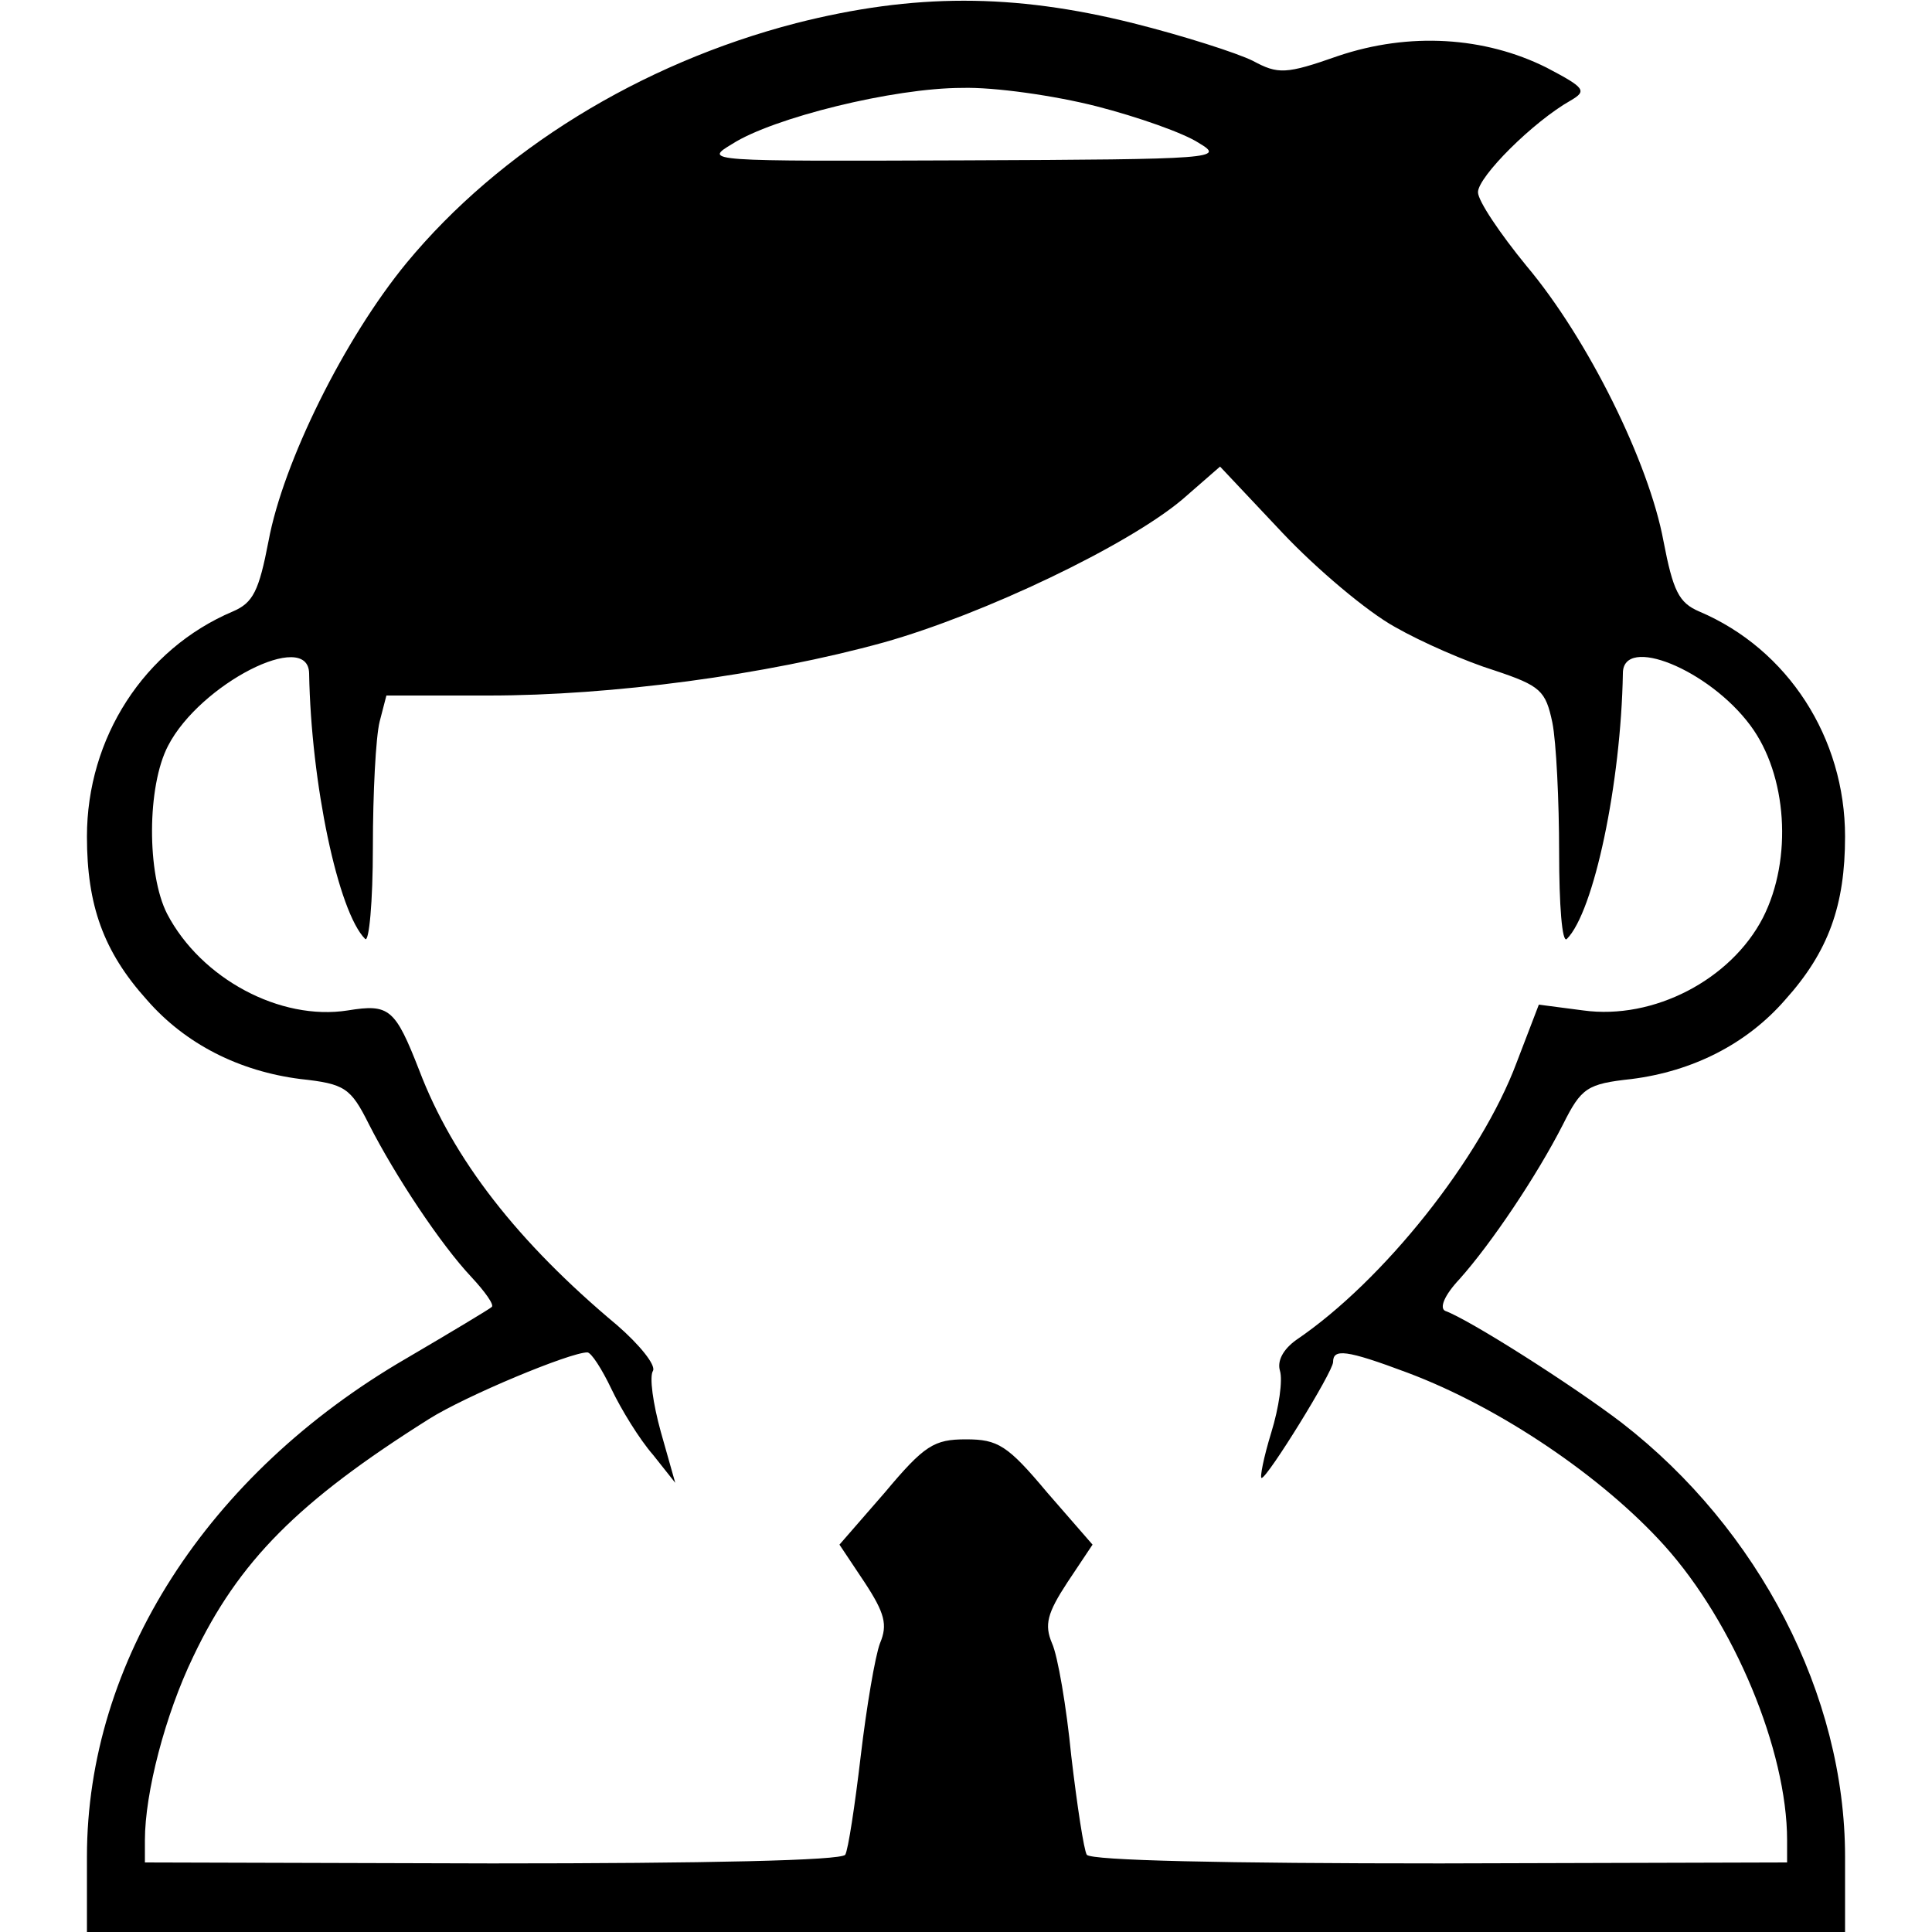
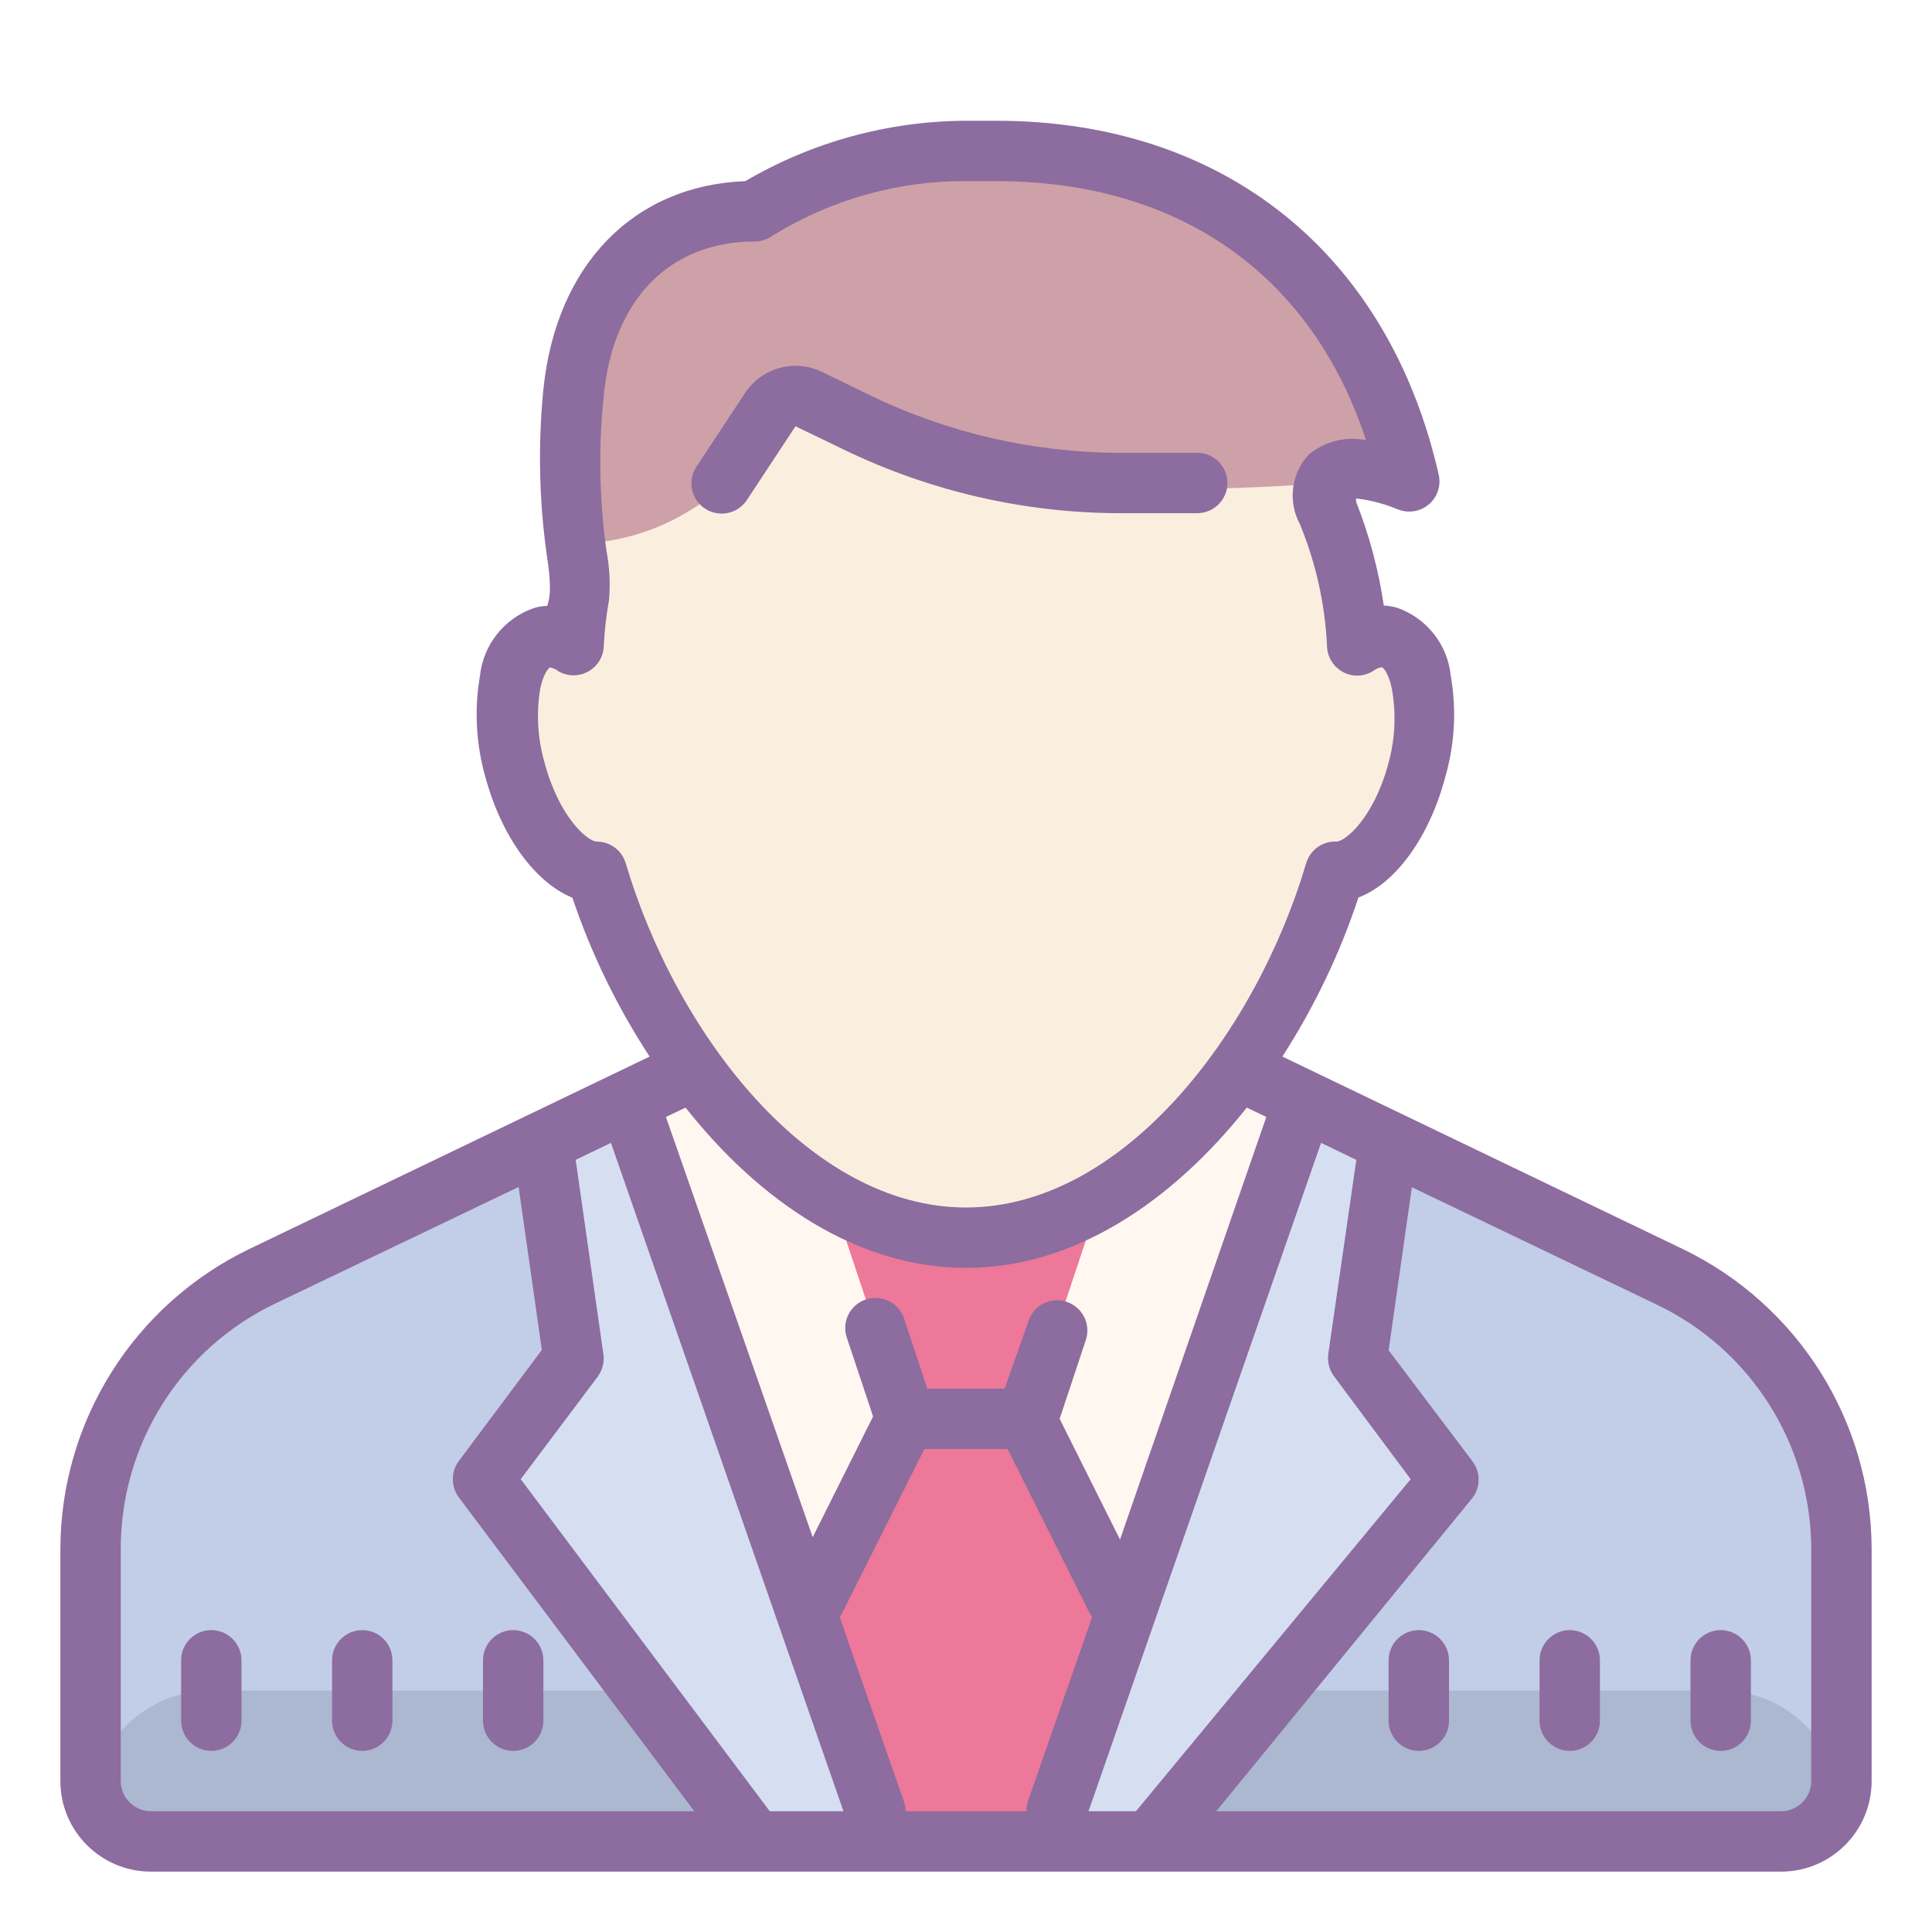
- <svg xmlns="http://www.w3.org/2000/svg" version="1.0" width="200" height="200" viewBox="0 0 200 200" preserveAspectRatio="xMidYMid meet">
-   <g transform="translate(0,200) scale(0.1,-0.1)" fill="#000000" stroke="none">
-     <path d="M824 1976 c-162 -42 -307 -132 -403 -248 -65 -79 -128 -207 -143 -288 -10 -52 -16 -64 -37 -73 -92 -39 -151 -131 -151 -233 0 -71 17 -119 62 -169 40 -46 96 -74 159 -82 46 -5 52 -9 71 -47 27 -53 74 -124 106 -158 14 -15 24 -29 21 -31 -2 -2 -42 -26 -88 -53 -207 -120 -331 -314 -331 -516 l0 -78 910 0 910 0 0 78 c0 167 -89 339 -231 449 -51 39 -158 107 -183 116 -6 3 -1 16 15 33 33 37 80 107 107 160 19 38 25 42 71 47 63 8 119 36 159 82 45 50 62 98 62 169 0 102 -59 194 -151 233 -21 9 -27 21 -37 73 -15 81 -78 209 -142 285 -27 33 -50 67 -50 76 0 16 57 73 96 95 17 10 15 13 -25 34 -64 32 -142 37 -216 12 -54 -19 -62 -19 -88 -5 -16 8 -72 26 -124 39 -124 31 -227 31 -349 0z m311 -86 c43 -11 91 -28 106 -38 27 -16 19 -17 -243 -18 -268 -1 -270 -1 -240 17 42 27 167 58 238 58 33 1 96 -8 139 -19z m309 -539 c28 -16 74 -36 103 -45 48 -16 53 -21 60 -54 4 -20 7 -81 7 -135 0 -53 3 -94 8 -89 28 28 56 161 58 275 0 40 89 4 132 -54 38 -51 44 -138 13 -199 -33 -64 -113 -106 -186 -96 l-46 6 -23 -60 c-37 -99 -138 -226 -228 -287 -14 -10 -20 -22 -17 -32 3 -10 -1 -38 -9 -64 -8 -26 -12 -47 -10 -47 6 0 74 110 74 120 0 14 13 13 77 -11 96 -36 202 -108 266 -179 72 -80 127 -212 127 -305 l0 -23 -359 -1 c-223 0 -362 3 -366 9 -3 5 -10 51 -16 102 -5 51 -14 104 -20 117 -8 19 -5 31 16 63 l26 39 -47 54 c-41 49 -51 55 -84 55 -33 0 -43 -6 -84 -55 l-47 -54 26 -39 c21 -32 24 -44 16 -63 -5 -13 -14 -66 -20 -117 -6 -51 -13 -97 -16 -102 -4 -6 -144 -9 -366 -9 l-359 1 0 23 c0 49 21 130 50 190 47 99 109 161 244 246 38 24 146 69 164 69 4 0 15 -17 25 -38 10 -21 29 -52 43 -68 l23 -29 -15 53 c-8 29 -12 57 -8 63 3 6 -14 27 -37 47 -103 86 -170 172 -205 264 -25 64 -31 69 -74 62 -70 -11 -152 33 -187 100 -21 41 -21 132 1 174 33 64 145 121 146 75 2 -114 30 -247 58 -275 4 -4 8 38 8 95 0 56 3 114 7 130 l7 27 106 0 c127 0 286 21 409 55 103 29 252 100 309 148 l39 34 65 -69 c35 -37 87 -81 116 -97z" />
+ <svg xmlns="http://www.w3.org/2000/svg" viewBox="0 0 64 64" version="1.1" width="200px" height="200px">
+   <g id="surface1">
+     <path style=" fill:#C2CDE7;" d="M 61 59.379 C 61 59.934 60.551 60.379 60 60.379 L 4 60.379 C 3.449 60.379 3 59.934 3 59.379 L 3 51.379 C 3.023 47.805 5.078 44.555 8.301 43 L 22.371 36.27 C 24.922 39.48 28.281 41.77 32 41.77 C 35.719 41.77 39.078 39.48 41.629 36.27 L 55.699 43 C 58.93 44.559 60.988 47.824 61 51.41 Z " />
+     <path style=" fill:#ACB7D0;" d="M 57 56 L 7 56 C 4.789 56 3 57.789 3 60 C 3 60.551 3.449 61 4 61 L 60 61 C 60.551 61 61 60.551 61 60 C 61 57.789 59.211 56 57 56 Z " />
+     <path style=" fill:#FAEFDE;" d="M 19.07 28.129 C 18.762 28.129 17.762 27.309 17.238 25.359 C 16.719 23.41 17.191 22.09 17.43 22.031 C 17.43 22.031 19.328 21.699 19.352 21.32 C 19.375 20.773 19.434 20.23 19.531 19.691 C 19.586 19.113 19.559 18.531 19.449 17.961 C 19.188 16.16 19.141 14.332 19.32 12.52 C 19.66 9.141 21.641 7.129 24.629 7.129 C 24.855 7.129 25.078 7.055 25.262 6.922 C 27.285 5.664 29.617 5 32 5 L 33.059 5 C 39.48 5 44.059 8.281 46.012 14.07 C 45.281 13.988 45.52 14.5 45.012 15 C 44.5 15.5 43.23 15.699 43.711 17 C 44.289 18.367 44.629 19.828 44.711 21.309 C 44.711 21.691 46.609 21.02 46.629 21.02 C 46.891 21.109 47.352 23.391 46.82 25.352 C 46.289 27.309 45.301 28.121 44.988 28.121 C 44.531 28.137 44.129 28.441 43.988 28.879 C 42.211 34.879 37.551 40.93 32.07 40.93 C 26.59 40.93 21.859 34.871 20.078 28.879 C 19.945 28.438 19.535 28.133 19.07 28.129 Z " />
+     <path style=" fill:#CDA1A7;" d="M 19.449 18 C 22.438 17.797 25.016 15.828 26 13 C 29 14 30 17 44 16 C 45.391 15.898 45.602 16.391 46 16 C 46.398 15.609 45.281 14 46 14.07 C 44.109 8.281 39.469 5 33.059 5 L 32 5 C 29.617 4.992 27.277 5.648 25.25 6.898 C 25.066 7.035 24.848 7.109 24.621 7.109 C 21.621 7.109 19.621 9.109 19.309 12.5 C 19.133 14.312 19.176 16.137 19.441 17.941 Z " />
+     <path style=" fill:#FFF7F0;" d="M 32 40.93 C 28.82 40.93 25.922 38.93 23.699 36 L 21 36 L 29 61 L 35 61 L 43 36 L 40.301 36 C 38.078 38.891 35.18 40.93 32 40.93 Z " />
+     <path style=" fill:#ED7899;" d="M 36 61 L 28 61 L 27.051 53.66 L 30 47 L 34 47 L 36.969 53.781 Z " />
+     <path style=" fill:#ED7899;" d="M 28 41 L 36 41 L 34 47 L 30 47 Z " />
+     <path style=" fill:#D6DFF2;" d="M 21 36.559 C 21 37 29 61 29 61 L 24.559 61 L 16 49 L 19 45 L 18 37 Z " />
+     <path style=" fill:#D6DFF2;" d="M 43 36.559 C 43 37 34 61 34 61 L 38.441 61 L 47 49 L 45 45 L 46 37 Z " />
+     <path style=" fill:#8D6C9F;" d="M 47 54 C 46.449 54 46 54.449 46 55 L 46 57 C 46 57.551 46.449 58 47 58 C 47.551 58 48 57.551 48 57 L 48 55 C 48 54.449 47.551 54 47 54 Z " />
+     <path style=" fill:#8D6C9F;" d="M 52 54 C 51.449 54 51 54.449 51 55 L 51 57 C 51 57.551 51.449 58 52 58 C 52.551 58 53 57.551 53 57 L 53 55 C 53 54.449 52.551 54 52 54 Z " />
+     <path style=" fill:#8D6C9F;" d="M 56 55 L 56 57 C 56 57.551 56.449 58 57 58 C 57.551 58 58 57.551 58 57 L 58 55 C 58 54.449 57.551 54 57 54 C 56.449 54 56 54.449 56 55 Z " />
+     <path style=" fill:#8D6C9F;" d="M 17 54 C 16.449 54 16 54.449 16 55 L 16 57 C 16 57.551 16.449 58 17 58 C 17.551 58 18 57.551 18 57 L 18 55 C 18 54.449 17.551 54 17 54 Z " />
+     <path style=" fill:#8D6C9F;" d="M 12 54 C 11.449 54 11 54.449 11 55 L 11 57 C 11 57.551 11.449 58 12 58 C 12.551 58 13 57.551 13 57 L 13 55 C 13 54.449 12.551 54 12 54 Z " />
+     <path style=" fill:#8D6C9F;" d="M 7 54 C 6.449 54 6 54.449 6 55 L 6 57 C 6 57.551 6.449 58 7 58 C 7.551 58 8 57.551 8 57 L 8 55 C 8 54.449 7.551 54 7 54 Z " />
+     <path style=" fill:#8D6C9F;" d="M 55.75 41.379 L 42.48 35 C 43.539 33.355 44.387 31.586 45 29.73 C 46.23 29.27 47.352 27.73 47.879 25.73 C 48.191 24.645 48.254 23.504 48.059 22.391 C 47.957 21.352 47.258 20.469 46.27 20.129 C 46.129 20.09 45.984 20.066 45.84 20.059 C 45.668 18.883 45.359 17.727 44.922 16.621 L 44.922 16.512 C 45.395 16.566 45.859 16.688 46.301 16.871 C 46.645 17.012 47.039 16.953 47.324 16.715 C 47.613 16.473 47.742 16.094 47.66 15.73 C 46 8.41 40.559 4 33 4 L 32 4 C 29.43 4.012 26.906 4.699 24.691 6 C 21 6.141 18.422 8.762 18 12.898 C 17.816 14.766 17.859 16.645 18.129 18.5 C 18.184 18.832 18.215 19.164 18.219 19.5 C 18.219 19.688 18.191 19.875 18.129 20.07 C 17.98 20.074 17.832 20.098 17.691 20.141 C 16.703 20.48 16.004 21.363 15.898 22.398 C 15.707 23.512 15.77 24.656 16.078 25.738 C 16.621 27.738 17.738 29.238 18.961 29.738 C 19.586 31.594 20.449 33.363 21.52 35 L 8.25 41.379 C 4.441 43.219 2.012 47.07 2 51.301 L 2 59 C 2 60.656 3.344 62 5 62 L 59 62 C 60.656 62 62 60.656 62 59 L 62 51.301 C 61.988 47.07 59.559 43.219 55.75 41.379 Z M 44.199 45.602 L 46.73 49 L 37.629 60 L 36.059 60 L 43.762 37.859 L 44.93 38.422 L 44 44.859 C 43.965 45.125 44.039 45.391 44.199 45.602 Z M 25.5 60 L 17.25 49 L 19.801 45.602 C 19.957 45.387 20.027 45.121 19.988 44.859 L 19.07 38.422 L 20.238 37.859 L 27.941 60 Z M 29.941 59.672 L 27.809 53.551 C 27.84 53.52 27.867 53.484 27.891 53.449 L 30.621 48 L 33.379 48 L 36.102 53.449 C 36.125 53.488 36.152 53.523 36.18 53.559 L 34.051 59.672 C 34.016 59.777 34 59.887 34 60 L 30 60 C 30 59.887 29.977 59.777 29.941 59.672 Z M 19.77 27.879 C 19.48 27.879 18.531 27.102 18.039 25.262 C 17.812 24.473 17.762 23.648 17.891 22.84 C 17.988 22.328 18.18 22.121 18.219 22.109 C 18.32 22.129 18.41 22.168 18.488 22.23 C 18.789 22.41 19.16 22.418 19.469 22.254 C 19.777 22.09 19.98 21.777 20 21.43 C 20.023 20.914 20.082 20.398 20.172 19.891 C 20.223 19.344 20.195 18.789 20.09 18.25 C 19.852 16.543 19.82 14.812 20 13.102 C 20.309 9.91 22.191 8 25 8 C 25.215 8 25.426 7.93 25.602 7.801 C 27.523 6.613 29.742 5.988 32 6 L 33 6 C 39.07 6 43.449 9.102 45.25 14.578 C 44.578 14.445 43.879 14.625 43.352 15.059 C 42.773 15.688 42.656 16.609 43.059 17.359 C 43.594 18.656 43.898 20.031 43.961 21.43 C 43.977 21.785 44.184 22.105 44.504 22.27 C 44.82 22.434 45.199 22.414 45.5 22.219 C 45.578 22.16 45.672 22.117 45.77 22.102 C 45.828 22.102 46.012 22.328 46.109 22.828 C 46.254 23.637 46.215 24.469 46 25.262 C 45.512 27.102 44.559 27.879 44.27 27.879 C 43.812 27.859 43.402 28.152 43.27 28.59 C 41.59 34.262 37.18 40 32 40 C 26.82 40 22.41 34.262 20.73 28.602 C 20.605 28.172 20.215 27.879 19.77 27.879 Z M 32 42 C 35.602 42 38.84 39.789 41.301 36.691 L 41.949 37 L 37.102 51 L 35.102 47 L 35.969 44.391 C 36.145 43.867 35.859 43.301 35.336 43.125 C 34.809 42.949 34.242 43.234 34.07 43.762 L 33.281 46 L 30.719 46 L 29.949 43.68 C 29.777 43.156 29.211 42.871 28.684 43.047 C 28.16 43.219 27.875 43.785 28.051 44.309 L 28.922 46.922 L 26.922 50.922 L 22.059 37 L 22.711 36.691 C 25.16 39.789 28.398 42 32 42 Z M 4 59 L 4 51.301 C 4 47.832 5.992 44.676 9.121 43.18 L 17.18 39.32 L 17.949 44.719 L 15.199 48.398 C 14.934 48.754 14.934 49.246 15.199 49.602 L 23 60 L 5 60 C 4.449 60 4 59.551 4 59 Z M 60 59 C 60 59.551 59.551 60 59 60 L 40.289 60 L 48.77 49.629 C 49.051 49.27 49.051 48.762 48.77 48.398 L 46 44.73 L 46.77 39.328 L 54.828 43.191 C 57.973 44.668 59.988 47.824 60 51.301 Z " />
+     <path style=" fill:#8D6C9F;" d="M 27.922 14.879 C 30.785 16.27 33.926 16.996 37.109 17 L 39.66 17 C 40.211 17 40.66 16.551 40.66 16 C 40.66 15.449 40.211 15 39.66 15 L 37.109 15 C 34.227 14.996 31.383 14.34 28.789 13.078 L 27.23 12.32 C 26.324 11.879 25.234 12.18 24.68 13.02 L 23.078 15.449 C 22.875 15.75 22.848 16.133 23.008 16.457 C 23.168 16.781 23.492 16.992 23.852 17.012 C 24.215 17.031 24.555 16.855 24.75 16.551 L 26.352 14.121 Z " />
  </g>
</svg>
